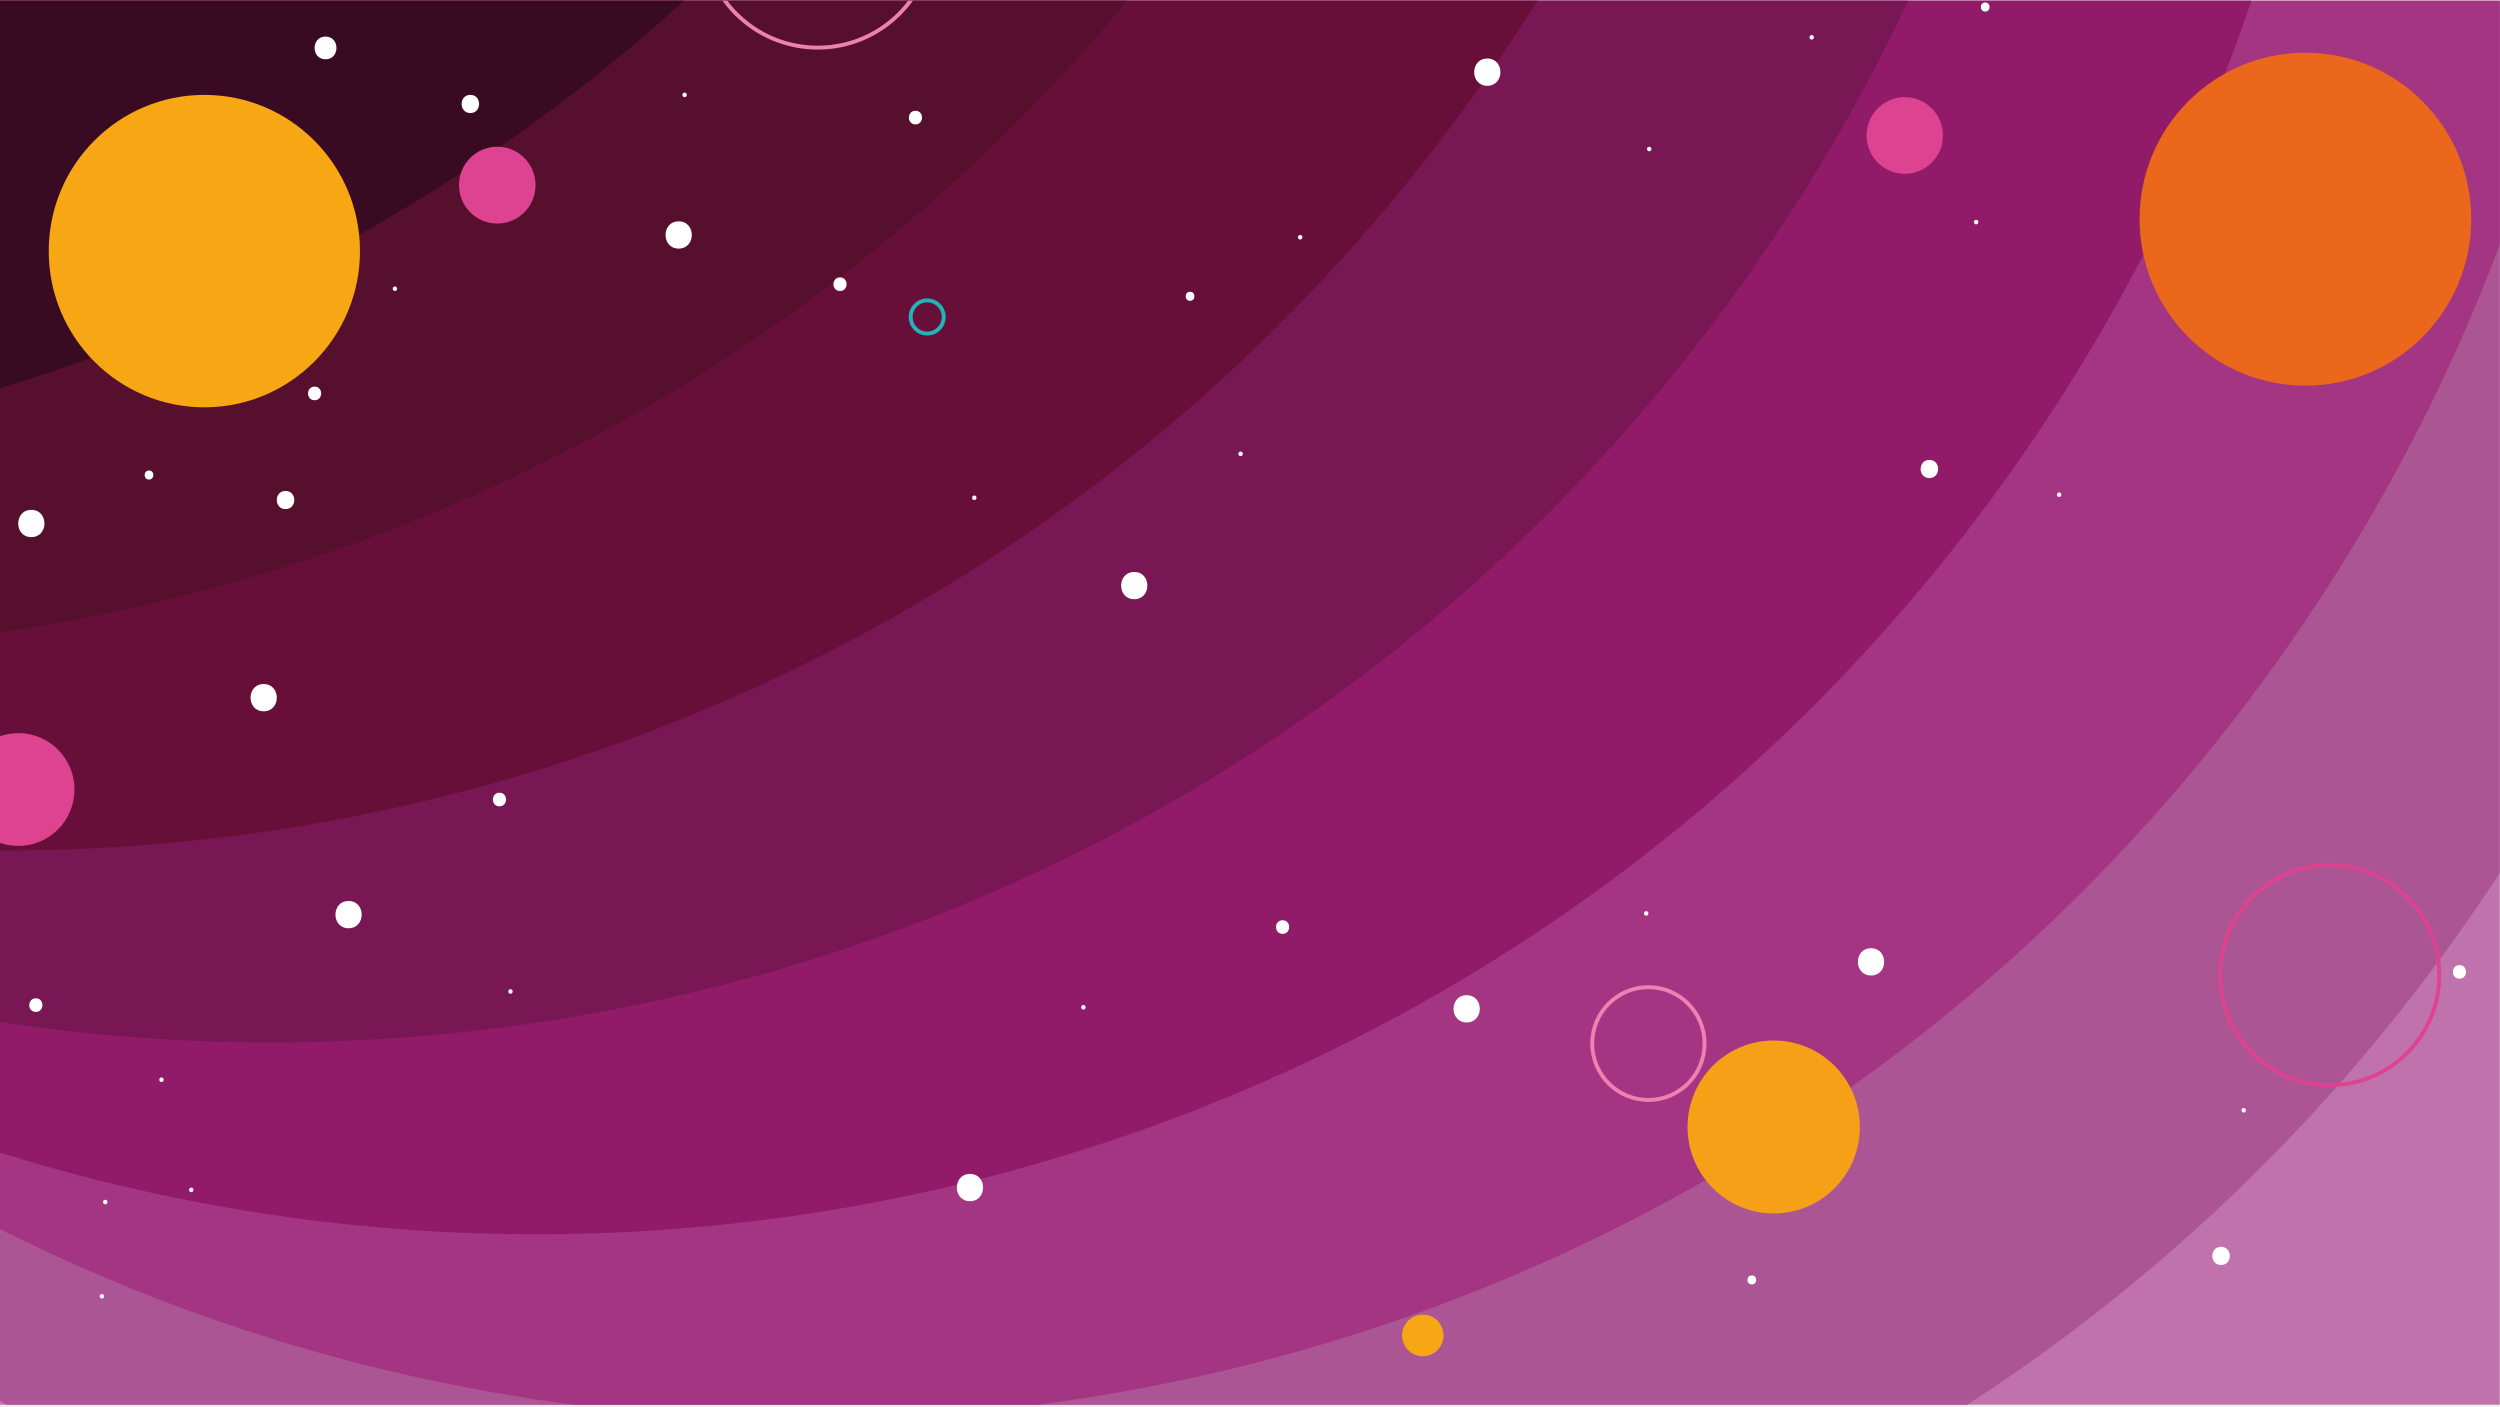
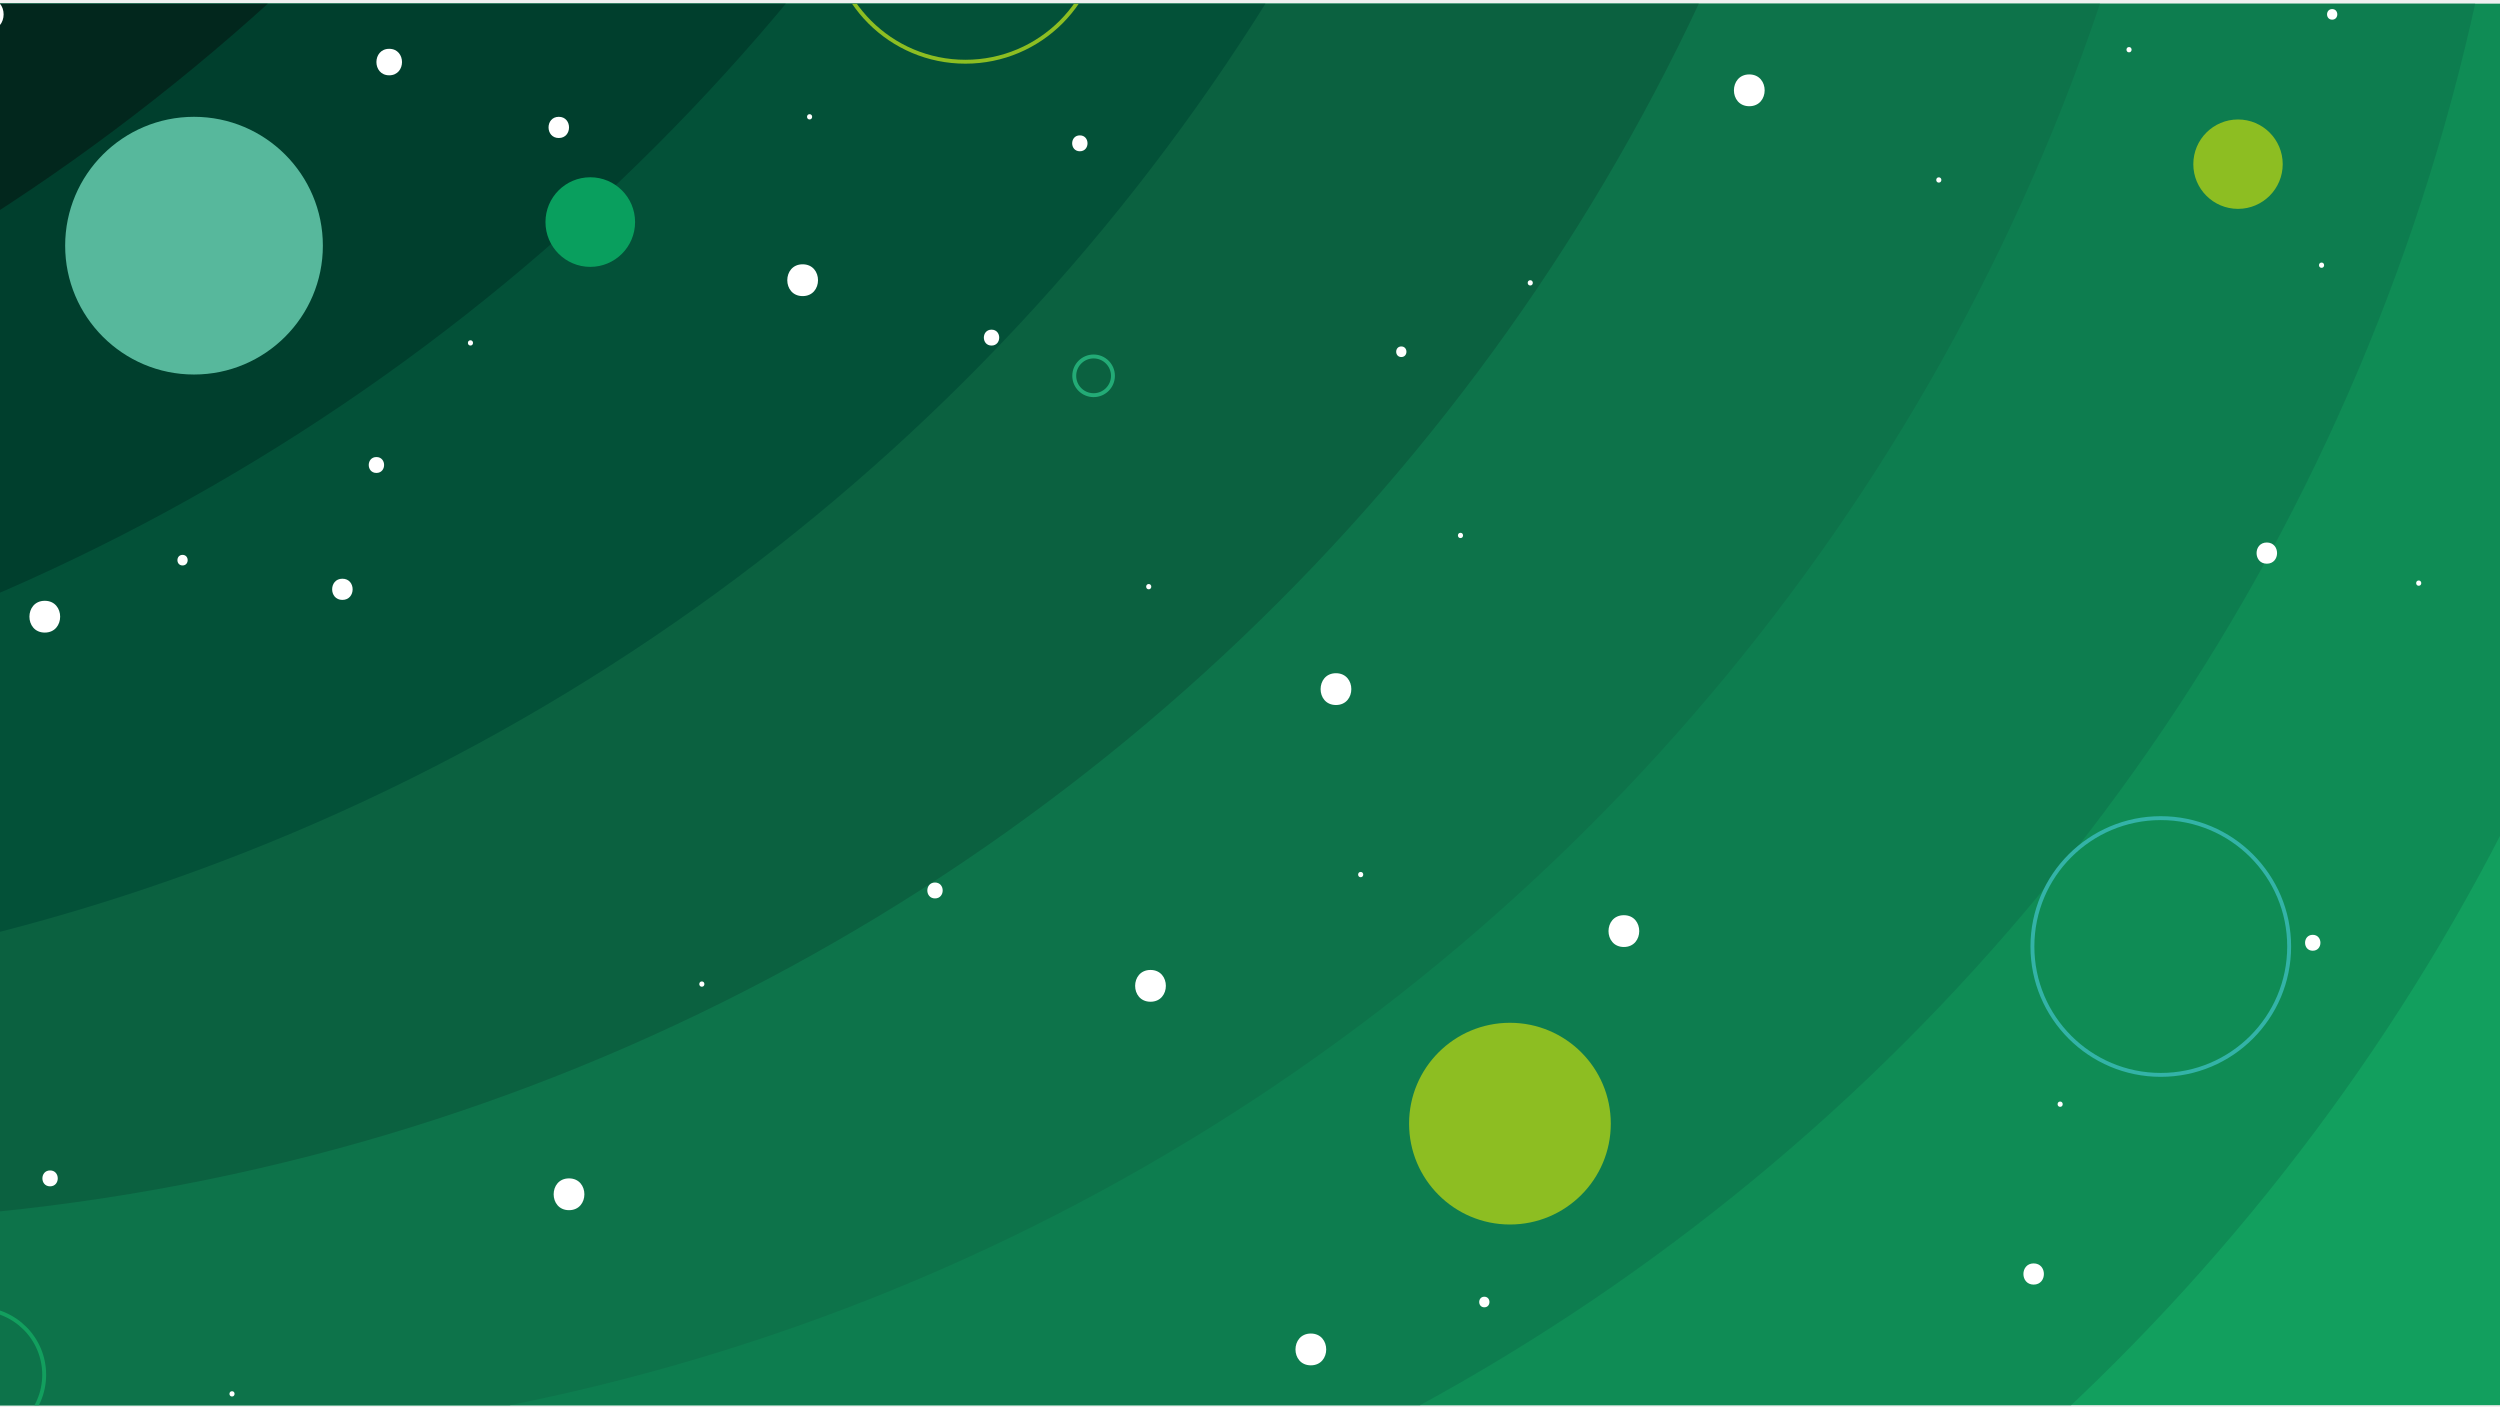
<svg xmlns="http://www.w3.org/2000/svg" id="Camada_1" version="1.1" viewBox="0 0 1921 1081">
  <defs>
    <style>
      .st0 {
-         fill: #911b68;
+         fill: #003f2d;
      }

      .st1 {
-         fill: #a43583;
+         stroke: #33b3a7;
      }

-       .st2 {
-         fill: #c072ac;
-       }
- 
-       .st3 {
-         fill: #fff;
-       }
- 
-       .st4 {
-         fill: #390b22;
-       }
- 
-       .st5 {
-         fill: #781753;
-       }
- 
-       .st6, .st7, .st8, .st9 {
+       .st1, .st2, .st3, .st4, .st5 {
        fill: none;
      }

-       .st10 {
-         fill: #eb671b;
-       }
- 
-       .st11 {
-         fill: #ab5595;
-       }
- 
-       .st12 {
-         fill: #f6a713;
-       }
- 
-       .st13 {
-         clip-path: url(#clippath-1);
-       }
- 
-       .st7 {
-         stroke: #23b4b9;
-       }
- 
-       .st7, .st8, .st9 {
+       .st1, .st3, .st4, .st5 {
        stroke-miterlimit: 10;
        stroke-width: 3px;
      }

+       .st6 {
+         fill: #0b6140;
+       }
+ 
+       .st7 {
+         fill: #02271d;
+       }
+ 
      .st8 {
-         stroke: #ed82b2;
+         fill: #fff;
+       }
+ 
+       .st3 {
+         stroke: #129f5e;
+       }
+ 
+       .st9 {
+         clip-path: url(#clippath-1);
+       }
+ 
+       .st10 {
+         fill: #0d7d4f;
+       }
+ 
+       .st11 {
+         fill: #035138;
+       }
+ 
+       .st12 {
+         fill: #0f8c55;
+       }
+ 
+       .st13 {
+         fill: #5ebebc;
      }

      .st14 {
-         fill: #dd4390;
+         fill: #099f5e;
      }

      .st15 {
-         fill: #560f2c;
+         fill: #57b89c;
      }

      .st16 {
+         fill: #129f5e;
+       }
+ 
+       .st17 {
+         fill: #0d734a;
+       }
+ 
+       .st18 {
+         fill: #8dbe22;
+       }
+ 
+       .st4 {
+         stroke: #8dbe22;
+       }
+ 
+       .st19 {
        clip-path: url(#clippath-2);
      }

-       .st9 {
-         stroke: #dd4390;
+       .st5 {
+         stroke: #23ab76;
      }

-       .st17 {
-         fill: #670f39;
-       }
- 
-       .st18 {
+       .st20 {
        clip-path: url(#clippath);
-       }
- 
-       .st19 {
-         fill: #f5a017;
      }
    </style>
    <clipPath id="clippath">
-       <rect class="st6" x="-1.26" y="-.22" width="1922.09" height="1079.61" />
+       <rect class="st2" x="-2.83" y="-1.17" width="1925.22" height="1080.95" />
    </clipPath>
    <clipPath id="clippath-1">
-       <rect class="st6" x="-84.12" y=".57" width="2343.59" height="1092.71" />
+       <rect class="st2" x="-511.29" y="2.9" width="2743.59" height="1267.93" />
    </clipPath>
    <clipPath id="clippath-2">
-       <rect class="st6" x="-84.12" y="-2.2" width="2366.19" height="1087.21" />
+       <rect class="st2" x="-511.29" y="2.9" width="2770.05" height="1267.93" />
    </clipPath>
  </defs>
-   <g class="st18">
-     <g class="st13">
-       <rect class="st2" x="-84.12" y="6.07" width="2366.19" height="1086.52" />
-       <g class="st16">
-         <path class="st11" d="M1886.51,721.01c-448.04,625.72-1316.57,768.37-1939.91,318.61C-676.73,589.86-818.83-281.99-370.79-907.72c448.04-625.72,1316.57-768.37,1939.91-318.61,623.34,449.76,765.44,1321.61,317.4,1947.33Z" />
-         <path class="st1" d="M1748.68,509.84c-448.04,625.72-1316.57,768.37-1939.91,318.61C-814.57,378.69-956.67-493.16-508.63-1118.89c448.04-625.72,1316.57-768.37,1939.91-318.61,623.34,449.76,765.44,1321.61,317.4,1947.33Z" />
-         <path class="st0" d="M1541.76,367.4C1093.72,993.12,225.19,1135.77-398.15,686.01c-623.34-449.76-765.44-1321.61-317.4-1947.33,448.04-625.72,1316.57-768.37,1939.91-318.61,623.34,449.76,765.44,1321.61,317.4,1947.33Z" />
-         <path class="st5" d="M1337.41,219.95C889.37,845.68,20.84,988.32-602.5,538.56c-623.34-449.76-765.44-1321.61-317.4-1947.33,448.04-625.72,1316.57-768.37,1939.91-318.61,623.34,449.76,765.44,1321.61,317.4,1947.33Z" />
-         <path class="st17" d="M1133.06,72.51C685.02,698.23-183.51,840.88-806.84,391.12c-623.34-449.76-765.44-1321.61-317.4-1947.33,448.04-625.72,1316.57-768.37,1939.91-318.61,623.34,449.76,765.44,1321.61,317.4,1947.33Z" />
-         <path class="st15" d="M928.71-80.47C480.67,545.25-387.86,687.9-1011.19,238.14c-623.34-449.76-765.44-1321.61-317.4-1947.33C-880.55-2334.92-12.02-2477.56,611.32-2027.81c623.34,449.76,765.44,1321.61,317.4,1947.33Z" />
-         <path class="st4" d="M724.36-222.38C276.32,403.34-592.21,545.99-1215.54,96.23c-623.34-449.76-765.44-1321.61-317.4-1947.33,448.04-625.72,1316.57-768.37,1939.91-318.61,623.34,449.76,765.44,1321.61,317.4,1947.33Z" />
+   <g class="st20">
+     <g class="st9">
+       <rect class="st16" x="-511.29" y="2.9" width="2770.05" height="1267.12" />
+       <g class="st19">
+         <circle class="st12" cx="474.4" cy="-103.41" r="1627.2" />
+         <circle class="st10" cx="313.04" cy="-349.68" r="1627.2" />
+         <circle class="st17" cx="70.81" cy="-515.79" r="1627.2" />
+         <circle class="st6" cx="-168.42" cy="-687.75" r="1627.2" />
+         <circle class="st11" cx="-407.65" cy="-859.7" r="1627.2" />
+         <circle class="st0" cx="-646.88" cy="-1038.11" r="1627.2" />
+         <circle class="st7" cx="-886.11" cy="-1203.61" r="1627.2" />
      </g>
-       <g>
-         <ellipse class="st14" cx="1463.63" cy="104.11" rx="29.34" ry="29.46" />
-         <ellipse class="st8" cx="628.33" cy="-52.51" rx="88.77" ry="89.11" />
-         <ellipse class="st12" cx="1093.29" cy="1026.13" rx="15.92" ry="15.98" />
-         <ellipse class="st9" cx="1790.1" cy="749.27" rx="84.25" ry="84.58" />
-         <ellipse class="st19" cx="1362.91" cy="865.98" rx="66.2" ry="66.45" />
-         <ellipse class="st14" cx="14.07" cy="606.66" rx="43.16" ry="43.33" />
-         <ellipse class="st12" cx="157.02" cy="192.95" rx="119.58" ry="120.04" />
-         <ellipse class="st7" cx="712.47" cy="243.56" rx="12.7" ry="12.75" />
-         <ellipse class="st8" cx="1266.62" cy="801.87" rx="43.16" ry="43.33" />
-         <ellipse class="st14" cx="382.11" cy="142.26" rx="29.41" ry="29.53" />
-         <ellipse class="st10" cx="1771.46" cy="168.41" rx="127.42" ry="127.91" />
-         <path class="st3" d="M250.13,28.1c-11.19,0-11.21,17.46,0,17.46s11.21-17.46,0-17.46Z" />
-         <path class="st3" d="M361.43,72.9c-8.95,0-8.97,13.97,0,13.97s8.97-13.97,0-13.97Z" />
-         <path class="st3" d="M521.49,170.08c-13.43,0-13.45,20.95,0,20.95s13.45-20.95,0-20.95Z" />
-         <path class="st3" d="M24.06,391.78c-13.43,0-13.45,20.95,0,20.95s13.45-20.95,0-20.95Z" />
-         <path class="st3" d="M1126.98,764.71c-13.43,0-13.45,20.95,0,20.95s13.45-20.95,0-20.95Z" />
-         <path class="st3" d="M871.55,439.5c-13.43,0-13.45,20.95,0,20.95s13.45-20.95,0-20.95Z" />
-         <path class="st3" d="M745.31,902.04c-13.43,0-13.45,20.95,0,20.95s13.45-20.95,0-20.95Z" />
-         <path class="st3" d="M1142.84,44.97c-13.43,0-13.45,20.95,0,20.95s13.45-20.95,0-20.95Z" />
-         <path class="st3" d="M-13.04-5.07c-13.43,0-13.45,20.95,0,20.95S.41-5.07-13.04-5.07Z" />
-         <path class="st3" d="M-29.27,32.17c-13.43,0-13.45,20.95,0,20.95s13.45-20.95,0-20.95Z" />
-         <path class="st3" d="M202.6,525.62c-13.43,0-13.45,20.95,0,20.95s13.45-20.95,0-20.95Z" />
-         <path class="st3" d="M1437.69,728.63c-13.43,0-13.45,20.95,0,20.95s13.45-20.95,0-20.95Z" />
-         <path class="st3" d="M1326.39,1116.18c-13.43,0-13.45,20.95,0,20.95s13.45-20.95,0-20.95Z" />
-         <path class="st3" d="M1865.49,1137.13c-13.43,0-13.45,20.95,0,20.95s13.45-20.95,0-20.95Z" />
-         <path class="st3" d="M1392.1,26.93c-2.24,0-2.24,3.49,0,3.49s2.24-3.49,0-3.49Z" />
-         <path class="st3" d="M1518.47,168.92c-2.24,0-2.24,3.49,0,3.49s2.24-3.49,0-3.49Z" />
-         <path class="st3" d="M999.08,180.56c-2.24,0-2.24,3.49,0,3.49s2.24-3.49,0-3.49Z" />
-         <path class="st3" d="M748.66,380.73c-2.24,0-2.24,3.49,0,3.49s2.24-3.49,0-3.49Z" />
-         <path class="st3" d="M526.06,71.16c-2.24,0-2.24,3.49,0,3.49s2.24-3.49,0-3.49Z" />
-         <path class="st3" d="M832.5,772.28c-2.24,0-2.24,3.49,0,3.49s2.24-3.49,0-3.49Z" />
-         <path class="st3" d="M-45.5,394.69c-2.24,0-2.24,3.49,0,3.49s2.24-3.49,0-3.49Z" />
-         <path class="st3" d="M303.46,220.12c-2.24,0-2.24,3.49,0,3.49s2.24-3.49,0-3.49Z" />
-         <path class="st3" d="M164.34-23.11c-2.24,0-2.24,3.49,0,3.49s2.24-3.49,0-3.49Z" />
-         <path class="st3" d="M-40.87,1054.57c-2.24,0-2.24,3.49,0,3.49s2.24-3.49,0-3.49Z" />
-         <path class="st3" d="M-21.16,898.62c-2.24,0-2.24,3.49,0,3.49s2.24-3.49,0-3.49Z" />
-         <path class="st3" d="M80.87,921.89c-2.24,0-2.24,3.49,0,3.49s2.24-3.49,0-3.49Z" />
-         <path class="st3" d="M146.95,912.58c-2.24,0-2.24,3.49,0,3.49s2.24-3.49,0-3.49Z" />
-         <path class="st3" d="M1724.05,851.41c-2.24,0-2.24,3.49,0,3.49s2.24-3.49,0-3.49Z" />
-         <path class="st3" d="M1582.24,378.4c-2.24,0-2.24,3.49,0,3.49s2.24-3.49,0-3.49Z" />
-         <path class="st3" d="M1267.24,112.76c-2.24,0-2.24,3.49,0,3.49s2.24-3.49,0-3.49Z" />
-         <path class="st3" d="M953.28,346.98c-2.24,0-2.24,3.49,0,3.49s2.24-3.49,0-3.49Z" />
-         <path class="st3" d="M1264.94,700.12c-2.24,0-2.24,3.49,0,3.49s2.24-3.49,0-3.49Z" />
-         <path class="st3" d="M1044.66,1129.56c-2.24,0-2.24,3.49,0,3.49s2.24-3.49,0-3.49Z" />
-         <path class="st3" d="M914.45,224.2c-4.48,0-4.48,6.98,0,6.98s4.48-6.98,0-6.98Z" />
-         <path class="st3" d="M114.49,361.53c-4.48,0-4.48,6.98,0,6.98s4.48-6.98,0-6.98Z" />
-         <path class="st3" d="M448.38-17.87c-4.48,0-4.48,6.98,0,6.98s4.48-6.98,0-6.98Z" />
-         <path class="st3" d="M1525.43,1.91c-4.48,0-4.48,6.98,0,6.98s4.48-6.98,0-6.98Z" />
-         <path class="st3" d="M1346.1,980.01c-4.48,0-4.48,6.98,0,6.98s4.48-6.98,0-6.98Z" />
-         <path class="st3" d="M1889.84,741.57c-6.71,0-6.73,10.47,0,10.47s6.72-10.47,0-10.47Z" />
-         <path class="st3" d="M985.54,707.1c-6.71,0-6.73,10.47,0,10.47s6.73-10.47,0-10.47Z" />
-         <path class="st3" d="M27.54,767.11c-6.71,0-6.73,10.47,0,10.47s6.73-10.47,0-10.47Z" />
-         <path class="st3" d="M241.73,297.07c-6.71,0-6.73,10.47,0,10.47s6.72-10.47,0-10.47Z" />
-         <path class="st3" d="M1258.78-38.24c-6.71,0-6.73,10.47,0,10.47s6.73-10.47,0-10.47Z" />
-         <path class="st3" d="M267.84,692.32c-13.43,0-13.45,20.95,0,20.95s13.45-20.95,0-20.95Z" />
-         <path class="st3" d="M124.08,827.9c-2.24,0-2.24,3.49,0,3.49s2.24-3.49,0-3.49Z" />
-         <path class="st3" d="M392.25,760.11c-2.24,0-2.24,3.49,0,3.49s2.24-3.49,0-3.49Z" />
-         <path class="st3" d="M78.29,994.33c-2.24,0-2.24,3.49,0,3.49s2.24-3.49,0-3.49Z" />
-         <path class="st3" d="M383.78,609.11c-6.71,0-6.73,10.47,0,10.47s6.73-10.47,0-10.47Z" />
-         <path class="st3" d="M645.47,213.14c-6.71,0-6.72,10.47,0,10.47s6.73-10.47,0-10.47Z" />
-         <path class="st3" d="M703.44,85.12c-6.71,0-6.73,10.47,0,10.47s6.72-10.47,0-10.47Z" />
-         <path class="st3" d="M219.4,377.24c-8.95,0-8.97,13.97,0,13.97s8.97-13.97,0-13.97Z" />
-         <path class="st3" d="M1482.53,353.38c-8.95,0-8.97,13.97,0,13.97s8.97-13.97,0-13.97Z" />
-         <path class="st3" d="M1706.66,958.06c-8.95,0-8.97,13.97,0,13.97s8.97-13.97,0-13.97Z" />
-         <path class="st3" d="M927.57,1167.38c-8.95,0-8.97,13.97,0,13.97s8.97-13.97,0-13.97Z" />
-       </g>
+       <circle class="st18" cx="1719.69" cy="126.15" r="34.35" />
+       <circle class="st4" cx="741.82" cy="-56.49" r="103.92" />
+       <circle class="st1" cx="1660.35" cy="727.3" r="98.64" />
+       <circle class="st3" cx="-16.58" cy="1056.35" r="50.53" />
+       <circle class="st13" cx="1602.68" cy="1119.53" r="14.87" />
+       <circle class="st18" cx="1160.24" cy="863.41" r="77.5" />
+       <circle class="st15" cx="149.08" cy="188.77" r="99.01" />
+       <circle class="st5" cx="840.32" cy="288.78" r="14.87" />
+       <circle class="st14" cx="453.57" cy="170.64" r="34.43" />
+       <path class="st8" d="M299.07,37.51c-13.1,0-13.12,20.36,0,20.36s13.12-20.36,0-20.36Z" />
+       <path class="st8" d="M429.37,89.76c-10.48,0-10.5,16.29,0,16.29s10.5-16.29,0-16.29Z" />
+       <path class="st8" d="M616.75,203.09c-15.72,0-15.75,24.43,0,24.43s15.75-24.43,0-24.43Z" />
+       <path class="st8" d="M34.41,461.65c-15.72,0-15.75,24.43,0,24.43s15.75-24.43,0-24.43Z" />
+       <path class="st8" d="M884.04,745.31c-15.72,0-15.75,24.43,0,24.43s15.75-24.43,0-24.43Z" />
+       <path class="st8" d="M1026.55,517.3c-15.72,0-15.75,24.43,0,24.43s15.75-24.43,0-24.43Z" />
+       <path class="st8" d="M437.23,905.47c-15.72,0-15.75,24.43,0,24.43s15.75-24.43,0-24.43Z" />
+       <path class="st8" d="M1344.15,57.19c-15.72,0-15.75,24.43,0,24.43s15.75-24.43,0-24.43Z" />
+       <path class="st8" d="M-9.02-1.17c-15.72,0-15.75,24.43,0,24.43S6.72-1.17-9.02-1.17Z" />
+       <path class="st8" d="M-28.02,42.26c-15.72,0-15.75,24.43,0,24.43s15.75-24.43,0-24.43Z" />
+       <path class="st8" d="M1007.25,1024.69c-15.72,0-15.75,24.43,0,24.43s15.75-24.43,0-24.43Z" />
+       <path class="st8" d="M1247.78,703.24c-15.72,0-15.75,24.43,0,24.43s15.75-24.43,0-24.43Z" />
+       <path class="st8" d="M1117.49,1155.2c-15.72,0-15.75,24.43,0,24.43s15.75-24.43,0-24.43Z" />
+       <path class="st8" d="M1748.6,1179.63c-15.72,0-15.75,24.43,0,24.43s15.75-24.43,0-24.43Z" />
+       <path class="st8" d="M1635.95,36.15c-2.62,0-2.62,4.07,0,4.07s2.62-4.07,0-4.07Z" />
+       <path class="st8" d="M1783.89,201.74c-2.62,0-2.62,4.07,0,4.07s2.62-4.07,0-4.07Z" />
+       <path class="st8" d="M1175.85,215.31c-2.62,0-2.62,4.07,0,4.07s2.62-4.07,0-4.07Z" />
+       <path class="st8" d="M882.68,448.76c-2.62,0-2.62,4.07,0,4.07s2.62-4.07,0-4.07Z" />
+       <path class="st8" d="M622.09,87.73c-2.62,0-2.62,4.07,0,4.07s2.62-4.07,0-4.07Z" />
+       <path class="st8" d="M539.3,754.13c-2.62,0-2.62,4.07,0,4.07s2.62-4.07,0-4.07Z" />
+       <path class="st8" d="M-47.03,465.04c-2.62,0-2.62,4.07,0,4.07s2.62-4.07,0-4.07Z" />
+       <path class="st8" d="M361.5,261.46c-2.62,0-2.62,4.07,0,4.07s2.62-4.07,0-4.07Z" />
+       <path class="st8" d="M198.64-22.21c-2.62,0-2.62,4.07,0,4.07s2.62-4.07,0-4.07Z" />
+       <path class="st8" d="M-41.6,1234.6c-2.62,0-2.62,4.07,0,4.07s2.62-4.07,0-4.07Z" />
+       <path class="st8" d="M-18.52,1052.73c-2.62,0-2.62,4.07,0,4.07s2.62-4.07,0-4.07Z" />
+       <path class="st8" d="M100.91,1079.87c-2.62,0-2.62,4.07,0,4.07s2.62-4.07,0-4.07Z" />
+       <path class="st8" d="M178.28,1069.01c-2.62,0-2.62,4.07,0,4.07s2.62-4.07,0-4.07Z" />
+       <path class="st8" d="M1583.02,846.43c-2.62,0-2.62,4.07,0,4.07s2.62-4.07,0-4.07Z" />
+       <path class="st8" d="M1858.54,446.04c-2.62,0-2.62,4.07,0,4.07s2.62-4.07,0-4.07Z" />
+       <path class="st8" d="M1489.78,136.25c-2.62,0-2.62,4.07,0,4.07s2.62-4.07,0-4.07Z" />
+       <path class="st8" d="M1122.24,409.4c-2.62,0-2.62,4.07,0,4.07s2.62-4.07,0-4.07Z" />
+       <path class="st8" d="M1045.55,669.99c-2.62,0-2.62,4.07,0,4.07s2.62-4.07,0-4.07Z" />
+       <path class="st8" d="M787.68,1170.81c-2.62,0-2.62,4.07,0,4.07s2.62-4.07,0-4.07Z" />
+       <path class="st8" d="M1076.77,266.21c-5.24,0-5.25,8.14,0,8.14s5.25-8.14,0-8.14Z" />
+       <path class="st8" d="M140.27,426.36c-5.24,0-5.25,8.14,0,8.14s5.25-8.14,0-8.14Z" />
+       <path class="st8" d="M531.16-16.1c-5.24,0-5.25,8.14,0,8.14s5.25-8.14,0-8.14Z" />
+       <path class="st8" d="M1792.04,6.97c-5.24,0-5.25,8.14,0,8.14s5.25-8.14,0-8.14Z" />
+       <path class="st8" d="M1140.56,996.4c-5.24,0-5.25,8.14,0,8.14s5.25-8.14,0-8.14Z" />
+       <path class="st8" d="M1777.11,718.32c-7.86,0-7.87,12.22,0,12.22s7.87-12.22,0-12.22Z" />
+       <path class="st8" d="M718.46,678.13c-7.86,0-7.87,12.22,0,12.22s7.87-12.22,0-12.22Z" />
+       <path class="st8" d="M38.48,899.36c-7.86,0-7.87,12.22,0,12.22s7.87-12.22,0-12.22Z" />
+       <path class="st8" d="M289.24,351.19c-7.86,0-7.87,12.22,0,12.22s7.87-12.22,0-12.22Z" />
+       <path class="st8" d="M1479.87-39.85c-7.86,0-7.87,12.22,0,12.22s7.87-12.22,0-12.22Z" />
+       <path class="st8" d="M761.89,253.31c-7.86,0-7.87,12.22,0,12.22s7.87-12.22,0-12.22Z" />
+       <path class="st8" d="M829.75,104.02c-7.86,0-7.87,12.22,0,12.22s7.87-12.22,0-12.22Z" />
+       <path class="st8" d="M263.09,444.68c-10.48,0-10.5,16.29,0,16.29s10.5-16.29,0-16.29Z" />
+       <path class="st8" d="M1741.82,416.86c-10.48,0-10.5,16.29,0,16.29s10.5-16.29,0-16.29Z" />
+       <path class="st8" d="M1562.66,970.8c-10.48,0-10.5,16.29,0,16.29s10.5-16.29,0-16.29Z" />
+       <path class="st8" d="M650.6,1214.92c-10.48,0-10.5,16.29,0,16.29s10.5-16.29,0-16.29Z" />
    </g>
  </g>
</svg>
